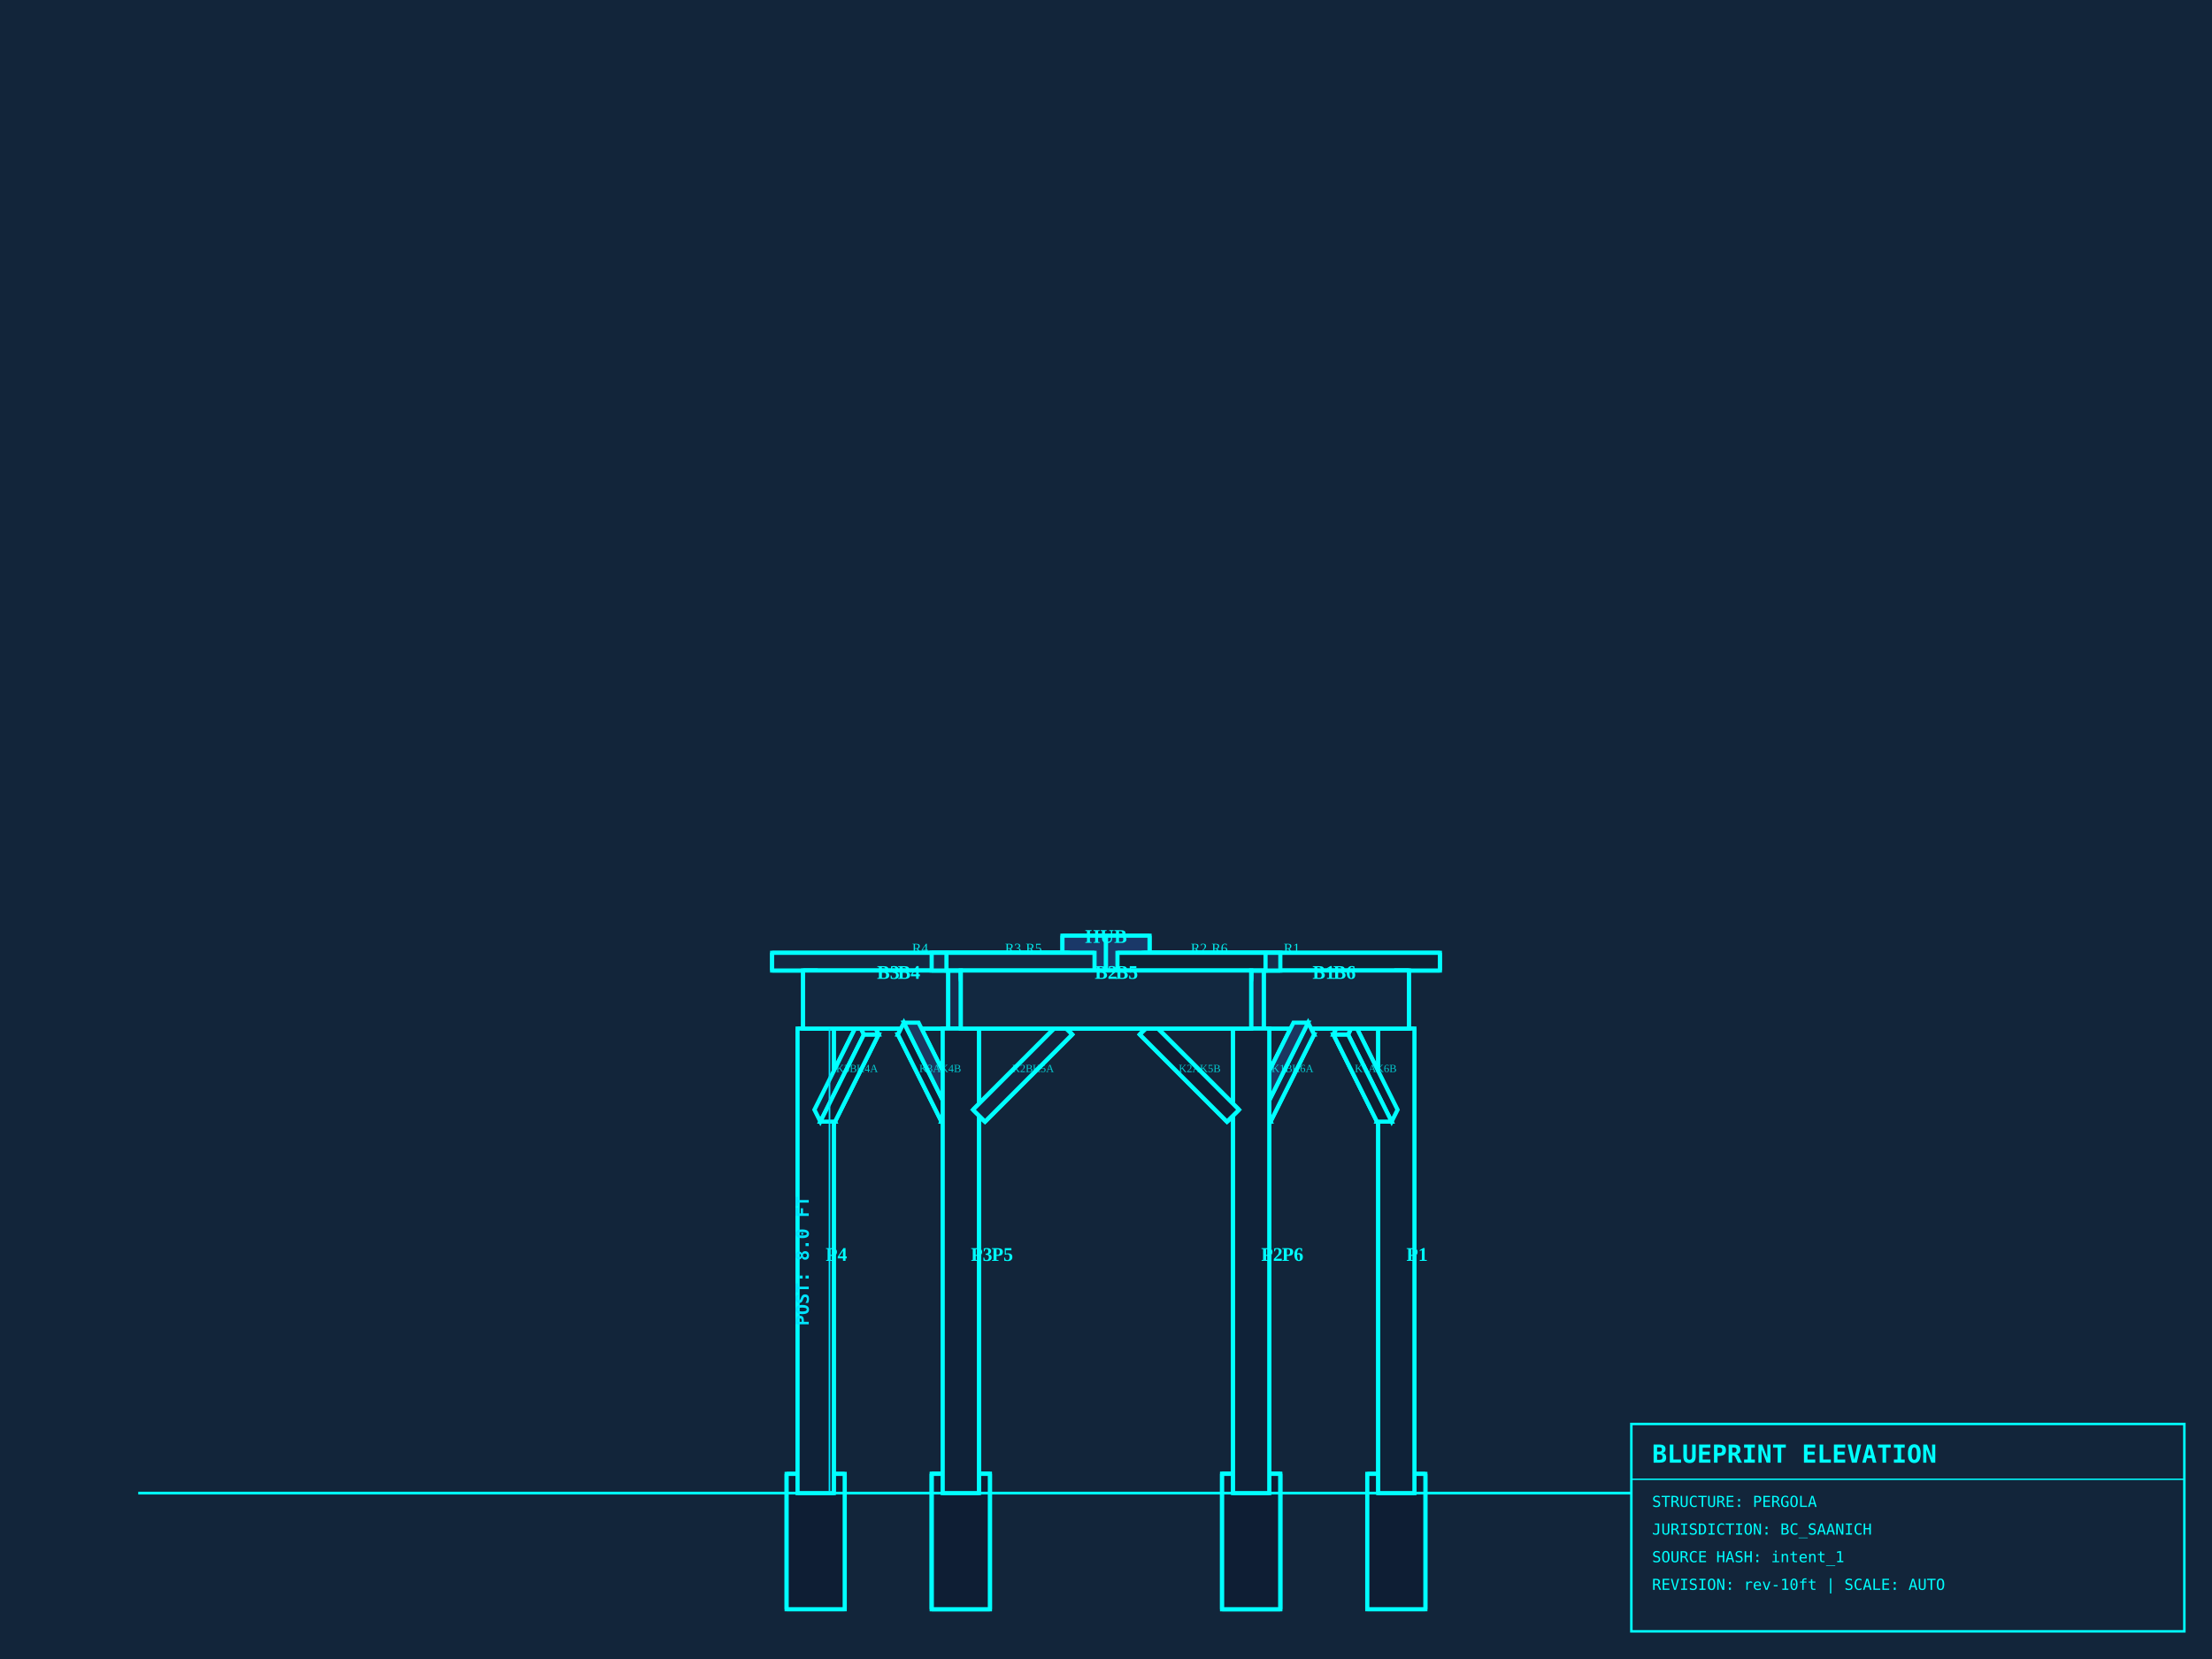
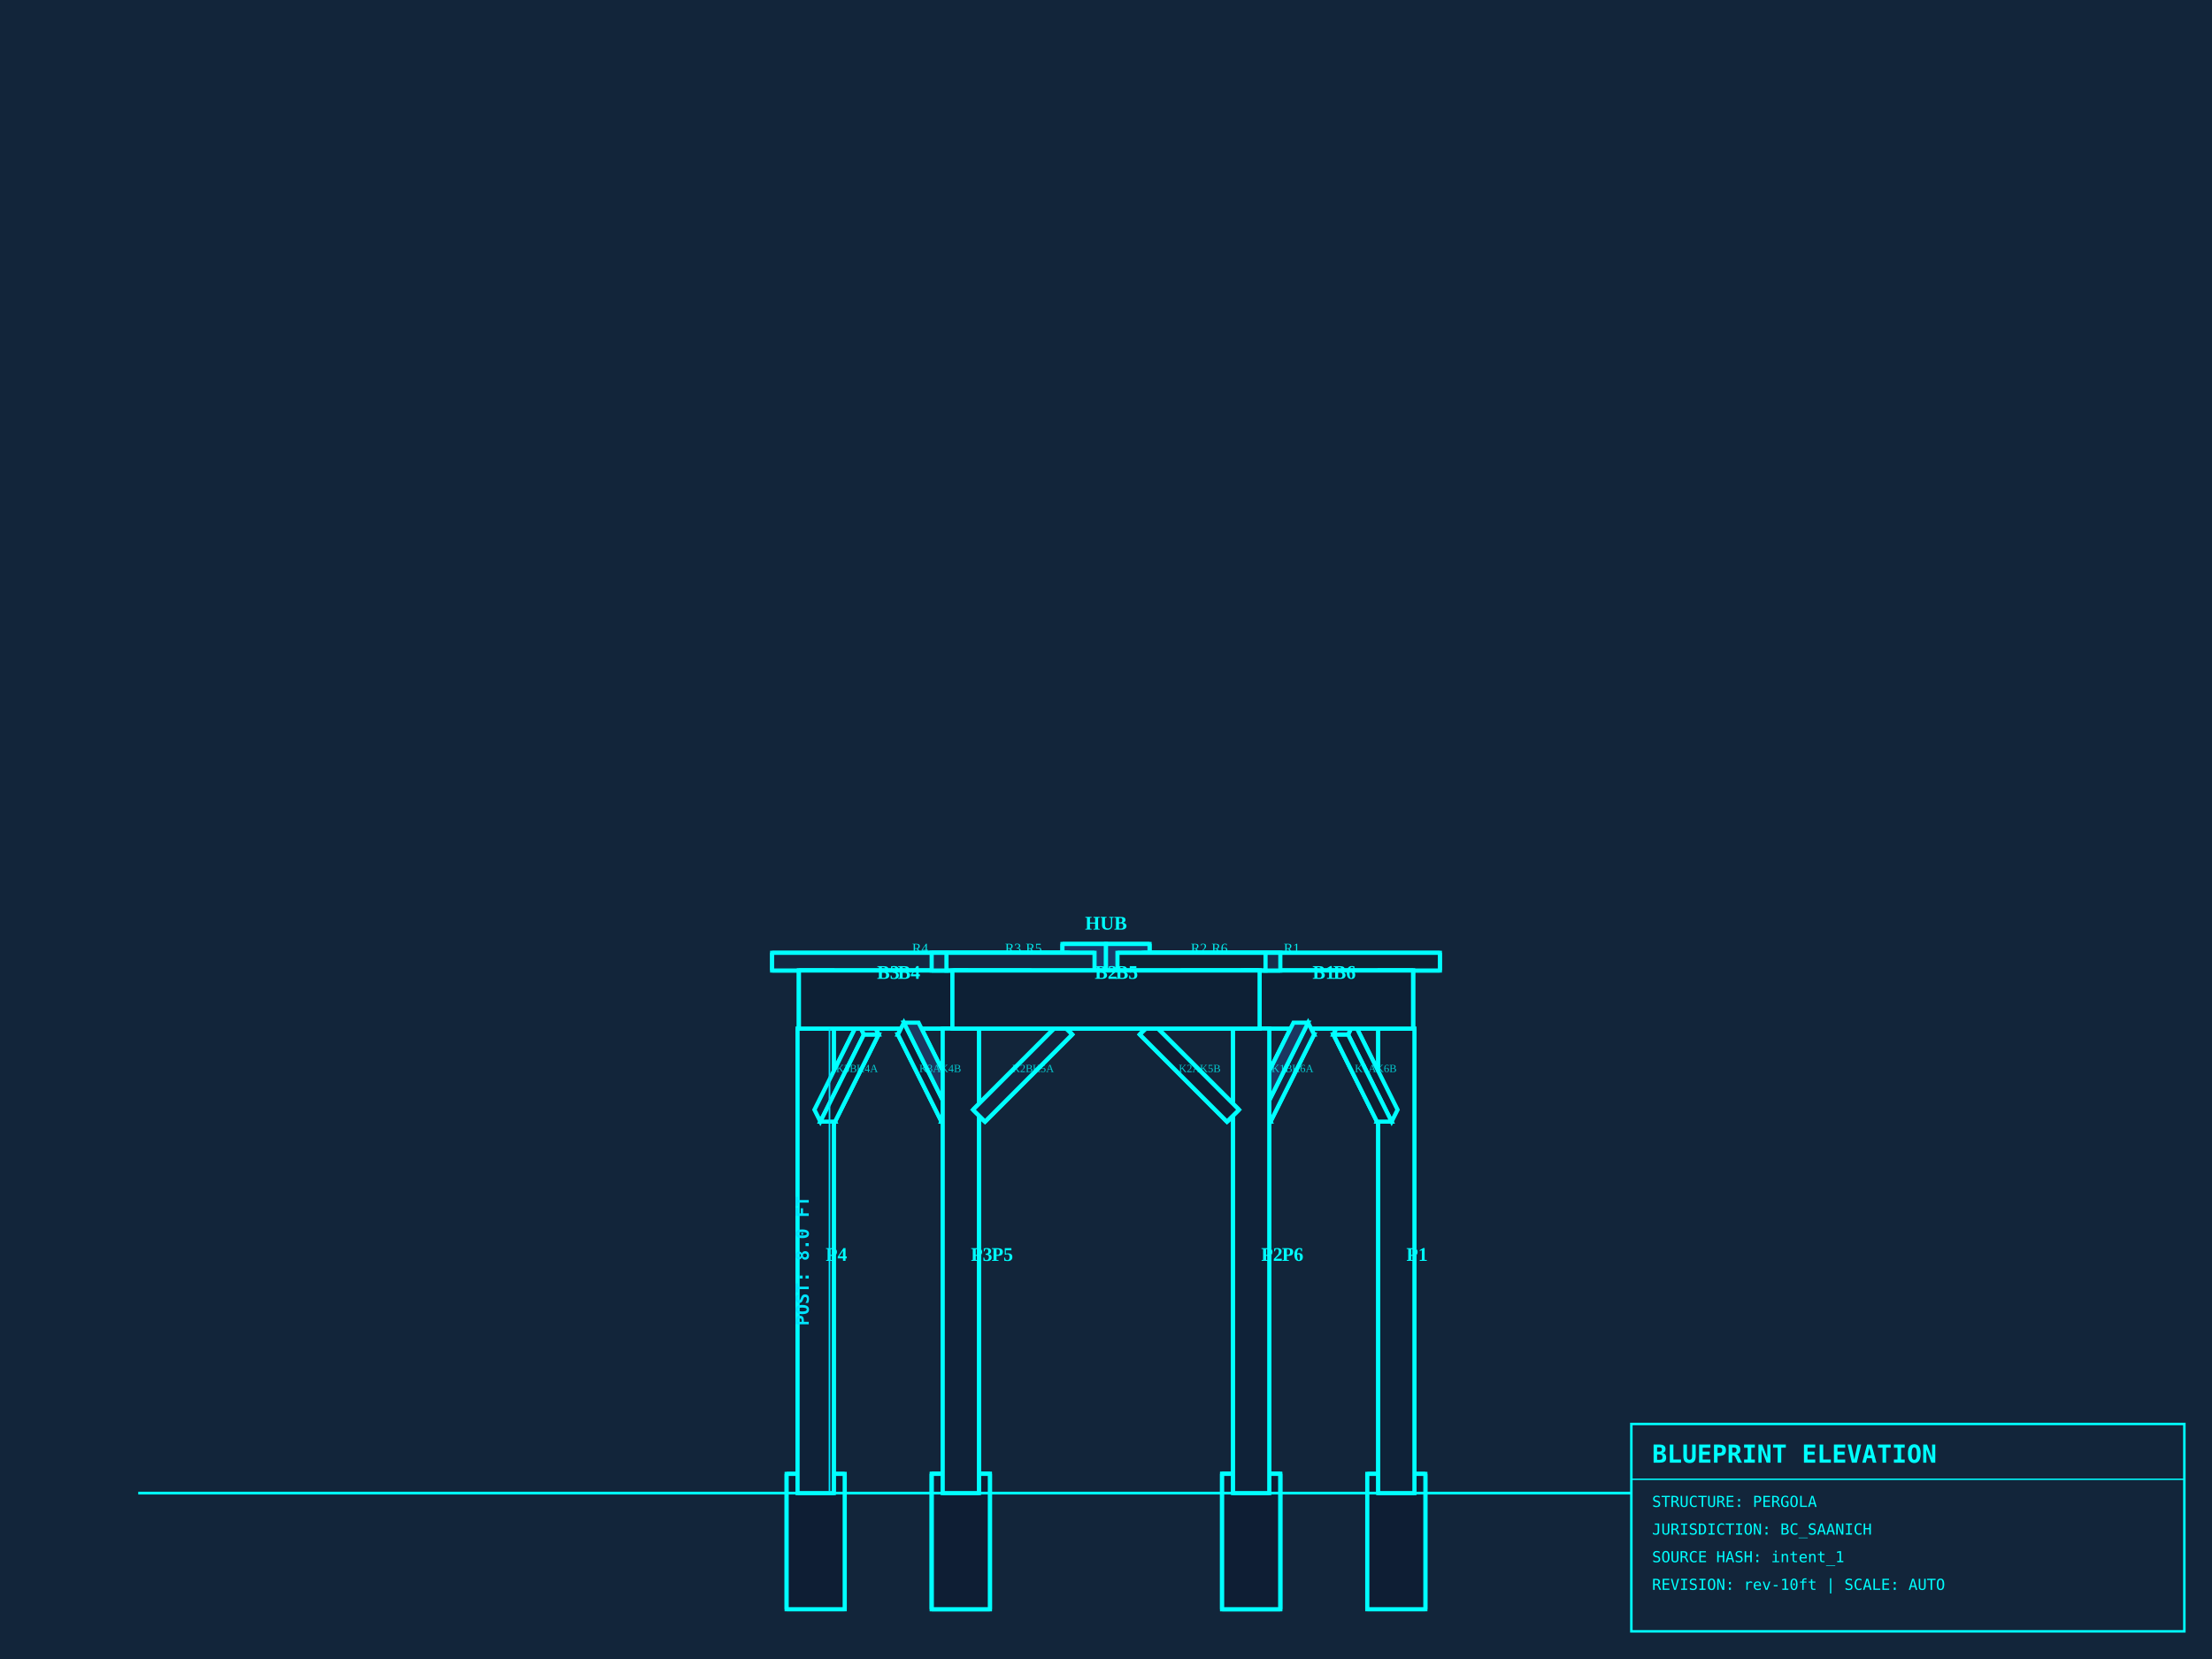
<svg xmlns="http://www.w3.org/2000/svg" viewBox="0 0 1600 1200" width="1600" height="1200">
  <rect width="100%" height="100%" fill="#12253a" />
  <polygon data-role="footing" data-id="FT2" data-tag="FT2" points="926.0,1164.0 884.0,1164.0 884.0,1164.0 926.0,1164.0" fill="#162c4e" stroke="#00ffff" stroke-width="3.0" />
  <polygon points="926.0,1066.1 926.0,1066.1 884.0,1066.1 884.0,1066.1" fill="#162c4e" stroke="#00ffff" stroke-width="3.0" />
  <polygon points="926.0,1164.0 926.0,1164.0 926.0,1066.1 926.0,1066.1" fill="#183050" stroke="#00ffff" stroke-width="3.0" />
  <polygon points="884.0,1164.0 884.0,1066.1 884.0,1066.1 884.0,1164.0" fill="#0d1e30" stroke="#00ffff" stroke-width="3.0" />
  <polygon points="926.0,1164.0 884.0,1164.0 884.0,1066.1 926.0,1066.1" fill="#0e1e34" stroke="#00ffff" stroke-width="3.0" />
  <polygon data-role="footing" data-id="FT3" data-tag="FT3" points="716.0,1164.0 674.0,1164.0 674.0,1164.0 716.0,1164.0" fill="#162c4e" stroke="#00ffff" stroke-width="3.0" />
  <polygon points="716.0,1066.1 716.0,1066.1 674.0,1066.1 674.0,1066.1" fill="#162c4e" stroke="#00ffff" stroke-width="3.0" />
  <polygon points="716.0,1164.0 716.0,1164.0 716.0,1066.1 716.0,1066.1" fill="#183050" stroke="#00ffff" stroke-width="3.0" />
  <polygon points="674.0,1164.0 674.0,1066.1 674.0,1066.1 674.0,1164.0" fill="#0d1e30" stroke="#00ffff" stroke-width="3.0" />
  <polygon points="716.0,1164.0 674.0,1164.0 674.0,1066.1 716.0,1066.1" fill="#0e1e34" stroke="#00ffff" stroke-width="3.0" />
  <polygon data-role="post" data-id="P2" data-tag="P2" points="918.1,1080.0 891.9,1080.0 891.9,1080.0 918.1,1080.0" fill="#1a3560" stroke="#00ffff" stroke-width="3.0" />
  <polygon points="918.1,744.0 918.1,744.0 891.9,744.0 891.9,744.0" fill="#1a3560" stroke="#00ffff" stroke-width="3.0" />
  <polygon points="918.1,1080.0 918.1,1080.0 918.1,744.0 918.1,744.0" fill="#1e4272" stroke="#00ffff" stroke-width="3.0" />
  <polygon points="891.9,1080.0 891.9,744.0 891.9,744.0 891.9,1080.0" fill="#0d1e30" stroke="#00ffff" stroke-width="3.0" />
  <polygon points="918.1,1080.0 891.9,1080.0 891.9,744.0 918.1,744.0" fill="#0f2238" stroke="#00ffff" stroke-width="3.0" />
  <polygon data-role="post" data-id="P3" data-tag="P3" points="708.1,1080.0 681.9,1080.0 681.9,1080.0 708.1,1080.0" fill="#1a3560" stroke="#00ffff" stroke-width="3.0" />
  <polygon points="708.1,744.0 708.1,744.0 681.9,744.0 681.9,744.0" fill="#1a3560" stroke="#00ffff" stroke-width="3.0" />
  <polygon points="708.1,1080.0 708.1,1080.0 708.1,744.0 708.1,744.0" fill="#1e4272" stroke="#00ffff" stroke-width="3.0" />
  <polygon points="681.9,1080.0 681.9,744.0 681.9,744.0 681.9,1080.0" fill="#0d1e30" stroke="#00ffff" stroke-width="3.0" />
  <polygon points="708.1,1080.0 681.9,1080.0 681.9,744.0 708.1,744.0" fill="#0f2238" stroke="#00ffff" stroke-width="3.0" />
  <polygon data-role="brace" data-id="K2A" data-tag="K2A" points="896.2,802.7 887.5,811.3 887.5,811.3 896.2,802.7" fill="#162c4e" stroke="#00ffff" stroke-width="3.0" />
  <polygon points="833.2,739.7 833.2,739.7 824.5,748.3 824.5,748.3" fill="#162c4e" stroke="#00ffff" stroke-width="3.0" />
  <polygon points="896.2,802.7 896.2,802.7 833.2,739.7 833.2,739.7" fill="#1b3760" stroke="#00ffff" stroke-width="3.0" />
  <polygon points="887.5,811.3 824.5,748.3 824.5,748.3 887.5,811.3" fill="#0d1f32" stroke="#00ffff" stroke-width="3.0" />
  <polygon points="896.2,802.7 887.5,811.3 824.5,748.3 833.2,739.7" fill="#0e1e34" stroke="#00ffff" stroke-width="3.0" />
  <polygon data-role="brace" data-id="K2B" data-tag="K2B" points="703.8,802.7 712.5,811.3 712.5,811.3 703.8,802.7" fill="#162c4e" stroke="#00ffff" stroke-width="3.0" />
  <polygon points="766.8,739.7 766.8,739.7 775.5,748.3 775.5,748.3" fill="#162c4e" stroke="#00ffff" stroke-width="3.0" />
  <polygon points="703.8,802.7 703.8,802.7 766.8,739.7 766.8,739.7" fill="#1b3760" stroke="#00ffff" stroke-width="3.0" />
  <polygon points="712.5,811.3 775.5,748.3 775.5,748.3 712.5,811.3" fill="#0d1f32" stroke="#00ffff" stroke-width="3.0" />
  <polygon points="703.8,802.7 766.8,739.7 775.5,748.3 712.5,811.3" fill="#132440" stroke="#00ffff" stroke-width="3.0" />
-   <polygon data-role="beam" data-id="B2" data-tag="B2" points="905.0,702.0 905.0,744.0 905.0,744.0 905.0,702.0" fill="#162e4e" stroke="#00ffff" stroke-width="3.0" />
-   <polygon points="695.0,702.0 695.0,702.0 695.0,744.0 695.0,744.0" fill="#162e4e" stroke="#00ffff" stroke-width="3.0" />
-   <polygon points="905.0,702.0 905.0,702.0 695.0,702.0 695.0,702.0" fill="#1d3e68" stroke="#00ffff" stroke-width="3.0" />
-   <polygon points="905.0,744.0 695.0,744.0 695.0,744.0 905.0,744.0" fill="#0c1d2e" stroke="#00ffff" stroke-width="3.0" />
-   <polygon points="905.0,702.0 905.0,744.0 695.0,744.0 695.0,702.0" fill="#0d2035" stroke="#00ffff" stroke-width="3.0" />
+   <polygon data-role="beam" data-id="B2" data-tag="B2" points="898.9,744.0 898.9,702.0 911.1,702.0 911.1,744.0" fill="#162e4e" stroke="#00ffff" stroke-width="3.0" />
+   <polygon points="898.9,702.0 701.1,702.0 688.9,702.0 911.1,702.0" fill="#1d3e68" stroke="#00ffff" stroke-width="3.0" />
+   <polygon points="898.9,744.0 911.1,744.0 688.9,744.0 701.1,744.0" fill="#0c1d2e" stroke="#00ffff" stroke-width="3.0" />
+   <polygon points="898.9,744.0 701.1,744.0 701.1,702.0 898.9,702.0" fill="#122840" stroke="#00ffff" stroke-width="3.0" />
  <polygon data-role="brace" data-id="K1B" data-tag="K1B" points="904.1,802.7 935.6,739.7 939.9,748.3 908.4,811.3" fill="#132440" stroke="#00ffff" stroke-width="3.0" />
  <polygon points="908.4,811.3 939.9,748.3 950.5,748.3 919.0,811.3" fill="#0d1f32" stroke="#00ffff" stroke-width="3.0" />
  <polygon points="935.6,739.7 946.2,739.7 950.5,748.3 939.9,748.3" fill="#162c4e" stroke="#00ffff" stroke-width="3.0" />
  <polygon data-role="brace" data-id="K3A" data-tag="K3A" points="695.9,802.7 691.6,811.3 660.1,748.3 664.4,739.7" fill="#0e1e34" stroke="#00ffff" stroke-width="3.0" />
  <polygon points="681.0,811.3 649.5,748.3 660.1,748.3 691.6,811.3" fill="#0d1f32" stroke="#00ffff" stroke-width="3.0" />
  <polygon points="653.8,739.7 664.4,739.7 660.1,748.3 649.5,748.3" fill="#162c4e" stroke="#00ffff" stroke-width="3.0" />
-   <polygon data-role="rafter" data-id="R2" data-tag="R2" points="905.0,702.0 905.0,702.0 926.1,702.0 915.4,702.0" fill="#0e2032" stroke="#00ffff" stroke-width="3.0" />
-   <polygon points="926.1,702.0 905.0,702.0 905.0,708.4 818.9,708.4 818.9,689.2 926.1,689.2" fill="#0e2234" stroke="#00ffff" stroke-width="3.0" />
+   <polygon data-role="rafter" data-id="R2" data-tag="R2" points="899.7,702.0 910.3,702.0 926.1,702.0 915.4,702.0" fill="#0e2032" stroke="#00ffff" stroke-width="3.0" />
+   <polygon points="926.1,702.0 910.3,702.0 864.6,702.0 818.9,702.0 818.9,689.2 926.1,689.2" fill="#0e2234" stroke="#00ffff" stroke-width="3.0" />
  <polygon points="915.4,689.2 926.1,689.2 818.9,689.2 808.3,689.2" fill="#1f4070" stroke="#00ffff" stroke-width="3.0" />
-   <polygon points="808.3,708.4 818.9,708.4 905.0,708.4 905.0,708.4" fill="#0e2032" stroke="#00ffff" stroke-width="3.0" />
-   <polygon points="808.3,689.2 818.9,689.2 818.9,708.4 808.3,708.4" fill="#172d4c" stroke="#00ffff" stroke-width="3.0" />
-   <polygon data-role="rafter" data-id="R3" data-tag="R3" points="695.0,702.0 695.0,702.0 684.6,702.0 673.9,702.0" fill="#0e2032" stroke="#00ffff" stroke-width="3.0" />
-   <polygon points="673.9,689.2 781.1,689.2 781.1,708.4 695.0,708.4 695.0,702.0 673.9,702.0" fill="#132842" stroke="#00ffff" stroke-width="3.0" />
+   <polygon points="808.3,702.0 818.9,702.0 864.6,702.0 854.0,702.0" fill="#0e2032" stroke="#00ffff" stroke-width="3.0" />
+   <polygon points="808.3,689.2 818.9,689.2 818.9,702.0 808.3,702.0" fill="#172d4c" stroke="#00ffff" stroke-width="3.0" />
+   <polygon data-role="rafter" data-id="R3" data-tag="R3" points="689.7,702.0 700.3,702.0 684.6,702.0 673.9,702.0" fill="#0e2032" stroke="#00ffff" stroke-width="3.0" />
+   <polygon points="673.9,689.2 781.1,689.2 781.1,702.0 735.4,702.0 689.7,702.0 673.9,702.0" fill="#132842" stroke="#00ffff" stroke-width="3.0" />
  <polygon points="673.9,689.2 684.6,689.2 791.7,689.2 781.1,689.2" fill="#1f4070" stroke="#00ffff" stroke-width="3.0" />
-   <polygon points="781.1,708.4 791.7,708.4 695.0,708.4 695.0,708.4" fill="#0e2032" stroke="#00ffff" stroke-width="3.0" />
-   <polygon points="781.1,689.2 791.7,689.2 791.7,708.4 781.1,708.4" fill="#172d4c" stroke="#00ffff" stroke-width="3.0" />
-   <polygon data-role="beam" data-id="B1" data-tag="B1" points="1019.1,702.0 1000.9,702.0 895.9,702.0 914.1,702.0" fill="#1d3e68" stroke="#00ffff" stroke-width="3.0" />
-   <polygon points="1019.1,744.0 914.1,744.0 895.9,744.0 1000.9,744.0" fill="#0c1d2e" stroke="#00ffff" stroke-width="3.0" />
-   <polygon points="1000.9,702.0 1000.9,744.0 895.9,744.0 895.9,702.0" fill="#0d2035" stroke="#00ffff" stroke-width="3.0" />
-   <polygon points="1019.1,702.0 1019.1,744.0 1000.9,744.0 1000.9,702.0" fill="#162e4e" stroke="#00ffff" stroke-width="3.0" />
-   <polygon data-role="beam" data-id="B3" data-tag="B3" points="685.9,702.0 704.1,702.0 599.1,702.0 580.9,702.0" fill="#1d3e68" stroke="#00ffff" stroke-width="3.0" />
-   <polygon points="685.9,744.0 580.9,744.0 599.1,744.0 704.1,744.0" fill="#0c1d2e" stroke="#00ffff" stroke-width="3.0" />
-   <polygon points="704.1,702.0 704.1,744.0 599.1,744.0 599.1,702.0" fill="#0d2035" stroke="#00ffff" stroke-width="3.0" />
-   <polygon points="580.9,702.0 599.1,702.0 599.1,744.0 580.9,744.0" fill="#162e4e" stroke="#00ffff" stroke-width="3.0" />
+   <polygon points="781.1,702.0 791.7,702.0 746.0,702.0 735.4,702.0" fill="#0e2032" stroke="#00ffff" stroke-width="3.0" />
+   <polygon points="781.1,689.2 791.7,689.2 791.7,702.0 781.1,702.0" fill="#172d4c" stroke="#00ffff" stroke-width="3.0" />
+   <polygon data-role="beam" data-id="B1" data-tag="B1" points="997.9,702.0 898.9,702.0 911.1,702.0 1022.1,702.0" fill="#1d3e68" stroke="#00ffff" stroke-width="3.0" />
+   <polygon points="997.9,744.0 1022.1,744.0 911.1,744.0 898.9,744.0" fill="#0c1d2e" stroke="#00ffff" stroke-width="3.0" />
+   <polygon points="997.9,744.0 898.9,744.0 898.9,702.0 997.9,702.0" fill="#122840" stroke="#00ffff" stroke-width="3.0" />
+   <polygon points="997.9,744.0 997.9,702.0 1022.1,702.0 1022.1,744.0" fill="#162e4e" stroke="#00ffff" stroke-width="3.0" />
+   <polygon data-role="beam" data-id="B3" data-tag="B3" points="701.1,744.0 701.1,702.0 688.9,702.0 688.9,744.0" fill="#162e4e" stroke="#00ffff" stroke-width="3.0" />
+   <polygon points="701.1,702.0 602.1,702.0 577.9,702.0 688.9,702.0" fill="#1d3e68" stroke="#00ffff" stroke-width="3.0" />
+   <polygon points="701.1,744.0 688.9,744.0 577.9,744.0 602.1,744.0" fill="#0c1d2e" stroke="#00ffff" stroke-width="3.0" />
+   <polygon points="701.1,744.0 602.1,744.0 602.1,702.0 701.1,702.0" fill="#122840" stroke="#00ffff" stroke-width="3.0" />
+   <polygon points="602.1,744.0 577.9,744.0 577.9,702.0 602.1,702.0" fill="#162e4e" stroke="#00ffff" stroke-width="3.0" />
  <polygon data-role="brace" data-id="K1A" data-tag="K1A" points="1000.3,802.7 996.0,811.3 964.5,748.3 968.8,739.7" fill="#0e1e34" stroke="#00ffff" stroke-width="3.0" />
  <polygon points="1010.9,802.7 1000.3,802.7 968.8,739.7 979.4,739.7" fill="#1b3760" stroke="#00ffff" stroke-width="3.0" />
  <polygon points="1010.9,802.7 1006.6,811.3 996.0,811.3 1000.3,802.7" fill="#162c4e" stroke="#00ffff" stroke-width="3.0" />
  <polygon data-role="brace" data-id="K3B" data-tag="K3B" points="599.7,802.7 631.2,739.7 635.5,748.3 604.0,811.3" fill="#132440" stroke="#00ffff" stroke-width="3.0" />
  <polygon points="599.7,802.7 589.1,802.7 620.6,739.7 631.2,739.7" fill="#1b3760" stroke="#00ffff" stroke-width="3.0" />
  <polygon points="599.7,802.7 604.0,811.3 593.4,811.3 589.1,802.7" fill="#162c4e" stroke="#00ffff" stroke-width="3.0" />
  <polygon data-role="footing" data-id="FT1" data-tag="FT1" points="1031.0,1164.0 989.0,1164.0 989.0,1164.0 1031.0,1164.0" fill="#162c4e" stroke="#00ffff" stroke-width="3.0" />
  <polygon points="1031.0,1066.1 1031.0,1066.1 989.0,1066.1 989.0,1066.1" fill="#162c4e" stroke="#00ffff" stroke-width="3.0" />
  <polygon points="1031.0,1164.0 1031.0,1164.0 1031.0,1066.1 1031.0,1066.1" fill="#183050" stroke="#00ffff" stroke-width="3.0" />
  <polygon points="989.0,1164.0 989.0,1066.1 989.0,1066.1 989.0,1164.0" fill="#0d1e30" stroke="#00ffff" stroke-width="3.0" />
  <polygon points="1031.0,1164.0 989.0,1164.0 989.0,1066.1 1031.0,1066.1" fill="#0e1e34" stroke="#00ffff" stroke-width="3.0" />
  <polygon data-role="footing" data-id="FT4" data-tag="FT4" points="611.0,1164.0 569.0,1164.0 569.0,1164.0 611.0,1164.0" fill="#162c4e" stroke="#00ffff" stroke-width="3.0" />
  <polygon points="611.0,1066.1 611.0,1066.1 569.0,1066.1 569.0,1066.1" fill="#162c4e" stroke="#00ffff" stroke-width="3.0" />
  <polygon points="611.0,1164.0 611.0,1164.0 611.0,1066.1 611.0,1066.1" fill="#183050" stroke="#00ffff" stroke-width="3.0" />
  <polygon points="569.0,1164.0 569.0,1066.1 569.0,1066.1 569.0,1164.0" fill="#0d1e30" stroke="#00ffff" stroke-width="3.0" />
  <polygon points="611.0,1164.0 569.0,1164.0 569.0,1066.1 611.0,1066.1" fill="#0e1e34" stroke="#00ffff" stroke-width="3.0" />
  <polygon data-role="post" data-id="P1" data-tag="P1" points="1023.1,1080.0 996.9,1080.0 996.9,1080.0 1023.1,1080.0" fill="#1a3560" stroke="#00ffff" stroke-width="3.0" />
  <polygon points="1023.1,744.0 1023.1,744.0 996.9,744.0 996.9,744.0" fill="#1a3560" stroke="#00ffff" stroke-width="3.0" />
  <polygon points="1023.1,1080.0 1023.1,1080.0 1023.1,744.0 1023.1,744.0" fill="#1e4272" stroke="#00ffff" stroke-width="3.0" />
  <polygon points="996.9,1080.0 996.9,744.0 996.9,744.0 996.9,1080.0" fill="#0d1e30" stroke="#00ffff" stroke-width="3.0" />
  <polygon points="1023.1,1080.0 996.9,1080.0 996.9,744.0 1023.1,744.0" fill="#0f2238" stroke="#00ffff" stroke-width="3.0" />
  <polygon data-role="post" data-id="P4" data-tag="P4" points="603.1,1080.0 576.9,1080.0 576.9,1080.0 603.1,1080.0" fill="#1a3560" stroke="#00ffff" stroke-width="3.0" />
  <polygon points="603.1,744.0 603.1,744.0 576.9,744.0 576.9,744.0" fill="#1a3560" stroke="#00ffff" stroke-width="3.0" />
  <polygon points="603.1,1080.0 603.1,1080.0 603.1,744.0 603.1,744.0" fill="#1e4272" stroke="#00ffff" stroke-width="3.0" />
  <polygon points="576.9,1080.0 576.9,744.0 576.9,744.0 576.9,1080.0" fill="#0d1e30" stroke="#00ffff" stroke-width="3.0" />
  <polygon points="603.1,1080.0 576.9,1080.0 576.9,744.0 603.1,744.0" fill="#0f2238" stroke="#00ffff" stroke-width="3.0" />
-   <polygon data-role="hub" data-id="HUB" data-tag="HUB" points="768.5,727.2 768.5,727.2 768.5,676.8 768.5,676.8" fill="#1a3868" stroke="#00ffff" stroke-width="3.0" />
-   <polygon points="831.5,676.8 831.5,676.8 800.0,676.8 768.5,676.8 768.5,676.8 800.0,676.8" fill="#204878" stroke="#00ffff" stroke-width="3.0" />
-   <polygon points="800.0,727.2 768.5,727.2 768.5,727.2 800.0,727.2 831.5,727.2 831.5,727.2" fill="#0e2035" stroke="#00ffff" stroke-width="3.0" />
-   <polygon points="831.5,727.2 831.5,727.2 831.5,676.8 831.5,676.8" fill="#1a3868" stroke="#00ffff" stroke-width="3.0" />
-   <polygon points="768.5,727.2 800.0,727.2 800.0,676.8 768.5,676.8" fill="#1a3868" stroke="#00ffff" stroke-width="3.0" />
-   <polygon points="800.0,727.2 831.5,727.2 831.5,676.8 800.0,676.8" fill="#1a3868" stroke="#00ffff" stroke-width="3.0" />
+   <polygon data-role="hub" data-id="HUB" data-tag="HUB" points="768.5,702.0 768.5,702.0 768.5,682.8 768.5,682.8" fill="#1a3868" stroke="#00ffff" stroke-width="3.0" />
+   <polygon points="831.5,682.8 831.5,682.8 800.0,682.8 768.5,682.8 768.5,682.8 800.0,682.8" fill="#204878" stroke="#00ffff" stroke-width="3.0" />
+   <polygon points="800.0,702.0 768.5,702.0 768.5,702.0 800.0,702.0 831.5,702.0 831.5,702.0" fill="#0e2035" stroke="#00ffff" stroke-width="3.0" />
+   <polygon points="831.5,702.0 831.5,702.0 831.5,682.8 831.5,682.8" fill="#1a3868" stroke="#00ffff" stroke-width="3.0" />
+   <polygon points="768.5,702.0 800.0,702.0 800.0,682.8 768.5,682.8" fill="#1a3868" stroke="#00ffff" stroke-width="3.0" />
+   <polygon points="800.0,702.0 831.5,702.0 831.5,682.8 800.0,682.8" fill="#1a3868" stroke="#00ffff" stroke-width="3.0" />
  <polygon data-role="rafter" data-id="R1" data-tag="R1" points="1041.5,689.2 1041.5,689.2 827.3,689.2 827.3,689.2" fill="#1f4070" stroke="#00ffff" stroke-width="3.0" />
-   <polygon points="827.3,689.2 827.3,689.2 827.3,708.4 827.3,708.4" fill="#172d4c" stroke="#00ffff" stroke-width="3.0" />
-   <polygon points="827.3,708.4 827.3,708.4 1010.0,708.4 1010.0,708.4" fill="#0e2032" stroke="#00ffff" stroke-width="3.0" />
-   <polygon points="1010.0,708.4 1010.0,708.4 1010.0,702.0 1010.0,702.0" fill="#132842" stroke="#00ffff" stroke-width="3.0" />
+   <polygon points="827.3,689.2 827.3,689.2 827.3,702.0 827.3,702.0" fill="#172d4c" stroke="#00ffff" stroke-width="3.0" />
+   <polygon points="827.3,702.0 827.3,702.0 918.6,702.0 918.6,702.0" fill="#0e2032" stroke="#00ffff" stroke-width="3.0" />
+   <polygon points="918.6,702.0 918.6,702.0 1010.0,702.0 1010.0,702.0" fill="#132842" stroke="#00ffff" stroke-width="3.0" />
  <polygon points="1010.0,702.0 1010.0,702.0 1041.5,702.0 1041.5,702.0" fill="#0e2032" stroke="#00ffff" stroke-width="3.0" />
  <polygon points="1041.5,702.0 1041.5,702.0 1041.5,689.2 1041.5,689.2" fill="#172d4c" stroke="#00ffff" stroke-width="3.0" />
-   <polygon points="1041.5,702.0 1010.0,702.0 1010.0,708.4 827.3,708.4 827.3,689.2 1041.5,689.2" fill="#0e2234" stroke="#00ffff" stroke-width="3.0" />
+   <polygon points="1041.5,702.0 1010.0,702.0 918.6,702.0 827.3,702.0 827.3,689.2 1041.5,689.2" fill="#0e2234" stroke="#00ffff" stroke-width="3.0" />
  <polygon data-role="rafter" data-id="R4" data-tag="R4" points="558.5,689.2 558.5,689.2 772.7,689.2 772.7,689.2" fill="#1f4070" stroke="#00ffff" stroke-width="3.0" />
-   <polygon points="772.7,689.2 772.7,689.2 772.7,708.4 772.7,708.4" fill="#172d4c" stroke="#00ffff" stroke-width="3.0" />
-   <polygon points="772.7,708.4 772.7,708.4 590.0,708.4 590.0,708.4" fill="#0e2032" stroke="#00ffff" stroke-width="3.0" />
-   <polygon points="590.0,708.4 590.0,708.4 590.0,702.0 590.0,702.0" fill="#132842" stroke="#00ffff" stroke-width="3.0" />
+   <polygon points="772.7,689.2 772.7,689.2 772.7,702.0 772.7,702.0" fill="#172d4c" stroke="#00ffff" stroke-width="3.0" />
+   <polygon points="772.7,702.0 772.7,702.0 681.4,702.0 681.4,702.0" fill="#0e2032" stroke="#00ffff" stroke-width="3.0" />
+   <polygon points="681.4,702.0 681.4,702.0 590.0,702.0 590.0,702.0" fill="#132842" stroke="#00ffff" stroke-width="3.0" />
  <polygon points="590.0,702.0 590.0,702.0 558.5,702.0 558.5,702.0" fill="#0e2032" stroke="#00ffff" stroke-width="3.0" />
  <polygon points="558.5,702.0 558.5,702.0 558.5,689.2 558.5,689.2" fill="#172d4c" stroke="#00ffff" stroke-width="3.0" />
-   <polygon points="558.5,689.2 772.7,689.2 772.7,708.4 590.0,708.4 590.0,702.0 558.5,702.0" fill="#132842" stroke="#00ffff" stroke-width="3.0" />
+   <polygon points="558.5,689.2 772.7,689.2 772.7,702.0 681.4,702.0 590.0,702.0 558.5,702.0" fill="#132842" stroke="#00ffff" stroke-width="3.0" />
  <polygon data-role="brace" data-id="K4A" data-tag="K4A" points="589.1,802.7 620.6,739.7 624.9,748.3 593.4,811.3" fill="#132440" stroke="#00ffff" stroke-width="3.0" />
  <polygon points="593.4,811.3 624.9,748.3 635.5,748.3 604.0,811.3" fill="#0d1f32" stroke="#00ffff" stroke-width="3.0" />
  <polygon points="620.6,739.7 631.2,739.7 635.5,748.3 624.9,748.3" fill="#162c4e" stroke="#00ffff" stroke-width="3.0" />
  <polygon data-role="brace" data-id="K6B" data-tag="K6B" points="1010.9,802.7 1006.6,811.3 975.1,748.3 979.4,739.7" fill="#0e1e34" stroke="#00ffff" stroke-width="3.0" />
  <polygon points="996.0,811.3 964.5,748.3 975.1,748.3 1006.6,811.3" fill="#0d1f32" stroke="#00ffff" stroke-width="3.0" />
  <polygon points="968.8,739.7 979.4,739.7 975.1,748.3 964.5,748.3" fill="#162c4e" stroke="#00ffff" stroke-width="3.0" />
-   <polygon data-role="beam" data-id="B4" data-tag="B4" points="580.9,702.0 599.1,702.0 704.1,702.0 685.9,702.0" fill="#1d3e68" stroke="#00ffff" stroke-width="3.0" />
-   <polygon points="580.9,744.0 685.9,744.0 704.1,744.0 599.1,744.0" fill="#0c1d2e" stroke="#00ffff" stroke-width="3.0" />
-   <polygon points="580.9,702.0 685.9,702.0 685.9,744.0 580.9,744.0" fill="#122840" stroke="#00ffff" stroke-width="3.0" />
-   <polygon points="685.9,702.0 704.1,702.0 704.1,744.0 685.9,744.0" fill="#162e4e" stroke="#00ffff" stroke-width="3.0" />
-   <polygon data-role="beam" data-id="B6" data-tag="B6" points="914.1,702.0 895.9,702.0 1000.9,702.0 1019.1,702.0" fill="#1d3e68" stroke="#00ffff" stroke-width="3.0" />
-   <polygon points="914.1,744.0 1019.1,744.0 1000.9,744.0 895.9,744.0" fill="#0c1d2e" stroke="#00ffff" stroke-width="3.0" />
-   <polygon points="914.1,702.0 1019.1,702.0 1019.1,744.0 914.1,744.0" fill="#122840" stroke="#00ffff" stroke-width="3.0" />
-   <polygon points="914.1,702.0 914.1,744.0 895.9,744.0 895.9,702.0" fill="#162e4e" stroke="#00ffff" stroke-width="3.0" />
-   <polygon data-role="rafter" data-id="R5" data-tag="R5" points="791.7,708.4 781.1,708.4 695.0,708.4 695.0,708.4" fill="#0e2032" stroke="#00ffff" stroke-width="3.0" />
+   <polygon data-role="beam" data-id="B4" data-tag="B4" points="602.1,744.0 602.1,702.0 577.9,702.0 577.9,744.0" fill="#162e4e" stroke="#00ffff" stroke-width="3.0" />
+   <polygon points="602.1,702.0 701.1,702.0 688.9,702.0 577.9,702.0" fill="#1d3e68" stroke="#00ffff" stroke-width="3.0" />
+   <polygon points="602.1,744.0 577.9,744.0 688.9,744.0 701.1,744.0" fill="#0c1d2e" stroke="#00ffff" stroke-width="3.0" />
+   <polygon points="577.9,744.0 577.9,702.0 688.9,702.0 688.9,744.0" fill="#0d2035" stroke="#00ffff" stroke-width="3.0" />
+   <polygon points="701.1,744.0 688.9,744.0 688.9,702.0 701.1,702.0" fill="#162e4e" stroke="#00ffff" stroke-width="3.0" />
+   <polygon data-role="beam" data-id="B6" data-tag="B6" points="997.9,744.0 1022.1,744.0 1022.1,702.0 997.9,702.0" fill="#162e4e" stroke="#00ffff" stroke-width="3.0" />
+   <polygon points="898.9,702.0 997.9,702.0 1022.1,702.0 911.1,702.0" fill="#1d3e68" stroke="#00ffff" stroke-width="3.0" />
+   <polygon points="898.9,744.0 911.1,744.0 1022.1,744.0 997.9,744.0" fill="#0c1d2e" stroke="#00ffff" stroke-width="3.0" />
+   <polygon points="911.1,744.0 911.1,702.0 1022.1,702.0 1022.1,744.0" fill="#0d2035" stroke="#00ffff" stroke-width="3.0" />
+   <polygon data-role="rafter" data-id="R5" data-tag="R5" points="791.7,702.0 781.1,702.0 735.4,702.0 746.0,702.0" fill="#0e2032" stroke="#00ffff" stroke-width="3.0" />
  <polygon points="684.6,689.2 673.9,689.2 781.1,689.2 791.7,689.2" fill="#1f4070" stroke="#00ffff" stroke-width="3.0" />
-   <polygon points="684.6,689.2 791.7,689.2 791.7,708.4 695.0,708.4 695.0,702.0 684.6,702.0" fill="#132842" stroke="#00ffff" stroke-width="3.0" />
-   <polygon points="695.0,708.4 695.0,708.4 695.0,702.0 695.0,702.0" fill="#132842" stroke="#00ffff" stroke-width="3.0" />
-   <polygon points="695.0,702.0 695.0,702.0 673.9,702.0 684.6,702.0" fill="#0e2032" stroke="#00ffff" stroke-width="3.0" />
+   <polygon points="684.6,689.2 791.7,689.2 791.7,702.0 746.0,702.0 700.3,702.0 684.6,702.0" fill="#132842" stroke="#00ffff" stroke-width="3.0" />
+   <polygon points="746.0,702.0 735.4,702.0 689.7,702.0 700.3,702.0" fill="#132842" stroke="#00ffff" stroke-width="3.0" />
+   <polygon points="700.3,702.0 689.7,702.0 673.9,702.0 684.6,702.0" fill="#0e2032" stroke="#00ffff" stroke-width="3.0" />
  <polygon points="684.6,702.0 673.9,702.0 673.9,689.2 684.6,689.2" fill="#172d4c" stroke="#00ffff" stroke-width="3.0" />
-   <polygon data-role="rafter" data-id="R6" data-tag="R6" points="818.9,708.4 808.3,708.4 905.0,708.4 905.0,708.4" fill="#0e2032" stroke="#00ffff" stroke-width="3.0" />
+   <polygon data-role="rafter" data-id="R6" data-tag="R6" points="818.9,702.0 808.3,702.0 854.0,702.0 864.6,702.0" fill="#0e2032" stroke="#00ffff" stroke-width="3.0" />
  <polygon points="926.1,689.2 915.4,689.2 808.3,689.2 818.9,689.2" fill="#1f4070" stroke="#00ffff" stroke-width="3.0" />
-   <polygon points="915.4,702.0 905.0,702.0 905.0,708.4 808.3,708.4 808.3,689.2 915.4,689.2" fill="#0e2234" stroke="#00ffff" stroke-width="3.0" />
-   <polygon points="905.0,708.4 905.0,708.4 905.0,702.0 905.0,702.0" fill="#132842" stroke="#00ffff" stroke-width="3.0" />
-   <polygon points="905.0,702.0 905.0,702.0 915.4,702.0 926.1,702.0" fill="#0e2032" stroke="#00ffff" stroke-width="3.0" />
+   <polygon points="915.4,702.0 899.7,702.0 854.0,702.0 808.3,702.0 808.3,689.2 915.4,689.2" fill="#0e2234" stroke="#00ffff" stroke-width="3.0" />
+   <polygon points="864.6,702.0 854.0,702.0 899.7,702.0 910.3,702.0" fill="#132842" stroke="#00ffff" stroke-width="3.0" />
+   <polygon points="910.3,702.0 899.7,702.0 915.4,702.0 926.1,702.0" fill="#0e2032" stroke="#00ffff" stroke-width="3.0" />
  <polygon points="926.1,702.0 915.4,702.0 915.4,689.2 926.1,689.2" fill="#172d4c" stroke="#00ffff" stroke-width="3.0" />
  <polygon data-role="brace" data-id="K4B" data-tag="K4B" points="685.3,802.7 681.0,811.3 649.5,748.3 653.8,739.7" fill="#0e1e34" stroke="#00ffff" stroke-width="3.0" />
  <polygon points="695.9,802.7 685.3,802.7 653.8,739.7 664.4,739.7" fill="#1b3760" stroke="#00ffff" stroke-width="3.0" />
  <polygon points="695.9,802.7 691.6,811.3 681.0,811.3 685.3,802.7" fill="#162c4e" stroke="#00ffff" stroke-width="3.0" />
  <polygon data-role="brace" data-id="K6A" data-tag="K6A" points="914.7,802.7 946.2,739.7 950.5,748.3 919.0,811.3" fill="#132440" stroke="#00ffff" stroke-width="3.0" />
  <polygon points="914.7,802.7 904.1,802.7 935.6,739.7 946.2,739.7" fill="#1b3760" stroke="#00ffff" stroke-width="3.0" />
  <polygon points="914.7,802.7 919.0,811.3 908.4,811.3 904.1,802.7" fill="#162c4e" stroke="#00ffff" stroke-width="3.0" />
  <polygon data-role="footing" data-id="FT5" data-tag="FT5" points="716.0,1164.0 674.0,1164.0 674.0,1164.0 716.0,1164.0" fill="#162c4e" stroke="#00ffff" stroke-width="3.0" />
  <polygon points="716.0,1066.1 716.0,1066.1 674.0,1066.1 674.0,1066.1" fill="#162c4e" stroke="#00ffff" stroke-width="3.0" />
  <polygon points="716.0,1164.0 716.0,1164.0 716.0,1066.1 716.0,1066.1" fill="#183050" stroke="#00ffff" stroke-width="3.0" />
  <polygon points="674.0,1164.0 674.0,1066.1 674.0,1066.1 674.0,1164.0" fill="#0d1e30" stroke="#00ffff" stroke-width="3.0" />
  <polygon points="716.0,1164.0 674.0,1164.0 674.0,1066.1 716.0,1066.1" fill="#0e1e34" stroke="#00ffff" stroke-width="3.0" />
  <polygon data-role="footing" data-id="FT6" data-tag="FT6" points="926.0,1164.0 884.0,1164.0 884.0,1164.0 926.0,1164.0" fill="#162c4e" stroke="#00ffff" stroke-width="3.0" />
  <polygon points="926.0,1066.1 926.0,1066.1 884.0,1066.1 884.0,1066.1" fill="#162c4e" stroke="#00ffff" stroke-width="3.0" />
  <polygon points="926.0,1164.0 926.0,1164.0 926.0,1066.1 926.0,1066.1" fill="#183050" stroke="#00ffff" stroke-width="3.0" />
  <polygon points="884.0,1164.0 884.0,1066.1 884.0,1066.1 884.0,1164.0" fill="#0d1e30" stroke="#00ffff" stroke-width="3.0" />
  <polygon points="926.0,1164.0 884.0,1164.0 884.0,1066.1 926.0,1066.1" fill="#0e1e34" stroke="#00ffff" stroke-width="3.0" />
  <polygon data-role="post" data-id="P5" data-tag="P5" points="708.1,1080.0 681.9,1080.0 681.9,1080.0 708.1,1080.0" fill="#1a3560" stroke="#00ffff" stroke-width="3.0" />
  <polygon points="708.1,744.0 708.1,744.0 681.9,744.0 681.9,744.0" fill="#1a3560" stroke="#00ffff" stroke-width="3.0" />
  <polygon points="708.1,1080.0 708.1,1080.0 708.1,744.0 708.1,744.0" fill="#1e4272" stroke="#00ffff" stroke-width="3.0" />
  <polygon points="681.9,1080.0 681.9,744.0 681.9,744.0 681.9,1080.0" fill="#0d1e30" stroke="#00ffff" stroke-width="3.0" />
  <polygon points="708.1,1080.0 681.9,1080.0 681.9,744.0 708.1,744.0" fill="#0f2238" stroke="#00ffff" stroke-width="3.0" />
  <polygon data-role="post" data-id="P6" data-tag="P6" points="918.1,1080.0 891.9,1080.0 891.9,1080.0 918.1,1080.0" fill="#1a3560" stroke="#00ffff" stroke-width="3.0" />
  <polygon points="918.1,744.0 918.1,744.0 891.9,744.0 891.9,744.0" fill="#1a3560" stroke="#00ffff" stroke-width="3.0" />
  <polygon points="918.1,1080.0 918.1,1080.0 918.1,744.0 918.1,744.0" fill="#1e4272" stroke="#00ffff" stroke-width="3.0" />
  <polygon points="891.9,1080.0 891.9,744.0 891.9,744.0 891.9,1080.0" fill="#0d1e30" stroke="#00ffff" stroke-width="3.0" />
  <polygon points="918.1,1080.0 891.9,1080.0 891.9,744.0 918.1,744.0" fill="#0f2238" stroke="#00ffff" stroke-width="3.0" />
  <polygon data-role="brace" data-id="K5A" data-tag="K5A" points="703.8,802.7 712.5,811.3 712.5,811.3 703.8,802.7" fill="#162c4e" stroke="#00ffff" stroke-width="3.0" />
  <polygon points="766.8,739.7 766.8,739.7 775.5,748.3 775.5,748.3" fill="#162c4e" stroke="#00ffff" stroke-width="3.0" />
  <polygon points="703.8,802.7 703.8,802.7 766.8,739.7 766.8,739.7" fill="#1b3760" stroke="#00ffff" stroke-width="3.0" />
  <polygon points="712.5,811.3 775.5,748.3 775.5,748.3 712.5,811.3" fill="#0d1f32" stroke="#00ffff" stroke-width="3.0" />
  <polygon points="703.8,802.7 766.8,739.7 775.5,748.3 712.5,811.3" fill="#132440" stroke="#00ffff" stroke-width="3.0" />
  <polygon data-role="brace" data-id="K5B" data-tag="K5B" points="896.2,802.7 887.5,811.3 887.5,811.3 896.2,802.7" fill="#162c4e" stroke="#00ffff" stroke-width="3.0" />
  <polygon points="833.2,739.7 833.2,739.7 824.5,748.3 824.5,748.3" fill="#162c4e" stroke="#00ffff" stroke-width="3.0" />
  <polygon points="896.2,802.7 896.2,802.7 833.2,739.7 833.2,739.7" fill="#1b3760" stroke="#00ffff" stroke-width="3.0" />
  <polygon points="887.5,811.3 824.5,748.3 824.5,748.3 887.5,811.3" fill="#0d1f32" stroke="#00ffff" stroke-width="3.0" />
  <polygon points="896.2,802.7 887.5,811.3 824.5,748.3 833.2,739.7" fill="#0e1e34" stroke="#00ffff" stroke-width="3.0" />
-   <polygon data-role="beam" data-id="B5" data-tag="B5" points="695.0,702.0 695.0,744.0 695.0,744.0 695.0,702.0" fill="#162e4e" stroke="#00ffff" stroke-width="3.0" />
-   <polygon points="905.0,702.0 905.0,702.0 905.0,744.0 905.0,744.0" fill="#162e4e" stroke="#00ffff" stroke-width="3.0" />
-   <polygon points="695.0,702.0 695.0,702.0 905.0,702.0 905.0,702.0" fill="#1d3e68" stroke="#00ffff" stroke-width="3.0" />
-   <polygon points="695.0,744.0 905.0,744.0 905.0,744.0 695.0,744.0" fill="#0c1d2e" stroke="#00ffff" stroke-width="3.0" />
-   <polygon points="695.0,702.0 905.0,702.0 905.0,744.0 695.0,744.0" fill="#122840" stroke="#00ffff" stroke-width="3.0" />
+   <polygon data-role="beam" data-id="B5" data-tag="B5" points="898.9,744.0 911.1,744.0 911.1,702.0 898.9,702.0" fill="#162e4e" stroke="#00ffff" stroke-width="3.0" />
+   <polygon points="701.1,702.0 898.9,702.0 911.1,702.0 688.9,702.0" fill="#1d3e68" stroke="#00ffff" stroke-width="3.0" />
+   <polygon points="701.1,744.0 688.9,744.0 911.1,744.0 898.9,744.0" fill="#0c1d2e" stroke="#00ffff" stroke-width="3.0" />
+   <polygon points="688.9,744.0 688.9,702.0 911.1,702.0 911.1,744.0" fill="#0d2035" stroke="#00ffff" stroke-width="3.0" />
  <g id="annotation-labels-layer">
    <text x="1025.0" y="912.0" text-anchor="middle" font-size="14" font-weight="bold" fill="#00ffff" opacity="1.0" data-label="P1">P1</text>
    <text x="920.0" y="912.0" text-anchor="middle" font-size="14" font-weight="bold" fill="#00ffff" opacity="1.0" data-label="P2">P2</text>
    <text x="710.0" y="912.0" text-anchor="middle" font-size="14" font-weight="bold" fill="#00ffff" opacity="1.0" data-label="P3">P3</text>
    <text x="605.0" y="912.0" text-anchor="middle" font-size="14" font-weight="bold" fill="#00ffff" opacity="1.0" data-label="P4">P4</text>
    <text x="725.0" y="912.0" text-anchor="middle" font-size="14" font-weight="bold" fill="#00ffff" opacity="1.0" data-label="P5">P5</text>
    <text x="935.0" y="912.0" text-anchor="middle" font-size="14" font-weight="bold" fill="#00ffff" opacity="1.0" data-label="P6">P6</text>
    <text x="957.5" y="708.0" text-anchor="middle" font-size="14" font-weight="bold" fill="#00ffff" opacity="1.0" data-label="B1">B1</text>
    <text x="800.0" y="708.0" text-anchor="middle" font-size="14" font-weight="bold" fill="#00ffff" opacity="1.0" data-label="B2">B2</text>
    <text x="642.5" y="708.0" text-anchor="middle" font-size="14" font-weight="bold" fill="#00ffff" opacity="1.0" data-label="B3">B3</text>
    <text x="657.5" y="708.0" text-anchor="middle" font-size="14" font-weight="bold" fill="#00ffff" opacity="1.0" data-label="B4">B4</text>
    <text x="815.0" y="708.0" text-anchor="middle" font-size="14" font-weight="bold" fill="#00ffff" opacity="1.0" data-label="B5">B5</text>
    <text x="972.5" y="708.0" text-anchor="middle" font-size="14" font-weight="bold" fill="#00ffff" opacity="1.0" data-label="B6">B6</text>
    <text x="987.7" y="775.5" text-anchor="middle" font-size="8" font-weight="normal" fill="#00ffff" opacity="0.75" data-label="K1A">K1A</text>
    <text x="927.3" y="775.5" text-anchor="middle" font-size="8" font-weight="normal" fill="#00ffff" opacity="0.75" data-label="K1B">K1B</text>
    <text x="860.4" y="775.5" text-anchor="middle" font-size="8" font-weight="normal" fill="#00ffff" opacity="0.75" data-label="K2A">K2A</text>
    <text x="739.6" y="775.5" text-anchor="middle" font-size="8" font-weight="normal" fill="#00ffff" opacity="0.75" data-label="K2B">K2B</text>
    <text x="672.7" y="775.5" text-anchor="middle" font-size="8" font-weight="normal" fill="#00ffff" opacity="0.75" data-label="K3A">K3A</text>
    <text x="612.3" y="775.5" text-anchor="middle" font-size="8" font-weight="normal" fill="#00ffff" opacity="0.75" data-label="K3B">K3B</text>
    <text x="627.3" y="775.5" text-anchor="middle" font-size="8" font-weight="normal" fill="#00ffff" opacity="0.75" data-label="K4A">K4A</text>
    <text x="687.7" y="775.5" text-anchor="middle" font-size="8" font-weight="normal" fill="#00ffff" opacity="0.75" data-label="K4B">K4B</text>
    <text x="754.6" y="775.5" text-anchor="middle" font-size="8" font-weight="normal" fill="#00ffff" opacity="0.75" data-label="K5A">K5A</text>
    <text x="875.4" y="775.5" text-anchor="middle" font-size="8" font-weight="normal" fill="#00ffff" opacity="0.75" data-label="K5B">K5B</text>
    <text x="942.3" y="775.5" text-anchor="middle" font-size="8" font-weight="normal" fill="#00ffff" opacity="0.75" data-label="K6A">K6A</text>
    <text x="1002.7" y="775.5" text-anchor="middle" font-size="8" font-weight="normal" fill="#00ffff" opacity="0.75" data-label="K6B">K6B</text>
    <text x="934.4" y="689.2" text-anchor="middle" font-size="10" font-weight="normal" fill="#00ffff" opacity="0.9" data-label="R1">R1</text>
    <text x="867.2" y="689.2" text-anchor="middle" font-size="10" font-weight="normal" fill="#00ffff" opacity="0.9" data-label="R2">R2</text>
    <text x="732.8" y="689.2" text-anchor="middle" font-size="10" font-weight="normal" fill="#00ffff" opacity="0.9" data-label="R3">R3</text>
    <text x="665.6" y="689.2" text-anchor="middle" font-size="10" font-weight="normal" fill="#00ffff" opacity="0.9" data-label="R4">R4</text>
    <text x="747.8" y="689.2" text-anchor="middle" font-size="10" font-weight="normal" fill="#00ffff" opacity="0.9" data-label="R5">R5</text>
    <text x="882.2" y="689.2" text-anchor="middle" font-size="10" font-weight="normal" fill="#00ffff" opacity="0.9" data-label="R6">R6</text>
-     <text x="800.0" y="682.0" text-anchor="middle" font-size="14" font-weight="bold" fill="#00ffff" opacity="1.0" data-label="HUB">HUB</text>
+     <text x="800.0" y="672.4" text-anchor="middle" font-size="14" font-weight="bold" fill="#00ffff" opacity="1.0" data-label="HUB">HUB</text>
  </g>
  <g data-role="dimension">
    <line x1="600.0" y1="1080" x2="600.0" y2="744.0" stroke="#00e5ff" stroke-width="1.2" />
    <text x="585.0" y="912.0" text-anchor="middle" transform="rotate(-90,585.0,912.0)" font-family="monospace" font-size="13" font-weight="bold" fill="#00e5ff">POST: 8.0 FT</text>
  </g>
  <line x1="100" y1="1080" x2="1500" y2="1080" stroke="#00ffff" stroke-width="2.0" />
  <g data-role="title-block" transform="translate(1180, 1030)">
    <rect width="400" height="150" fill="#12253a" stroke="#00ffff" stroke-width="1.8" />
    <line x1="0" y1="40" x2="400" y2="40" stroke="#00ffff" stroke-width="1.0" />
    <text x="15" y="28" font-family="monospace" font-size="18" font-weight="bold" fill="#00ffff">BLUEPRINT ELEVATION</text>
    <text x="15" y="60" font-family="monospace" font-size="11" fill="#00ffff">STRUCTURE: PERGOLA</text>
    <text x="15" y="80" font-family="monospace" font-size="11" fill="#00ffff">JURISDICTION: BC_SAANICH</text>
    <text x="15" y="100" font-family="monospace" font-size="11" fill="#00ffff">SOURCE HASH: intent_1</text>
    <text x="15" y="120" font-family="monospace" font-size="11" fill="#00ffff">REVISION: rev-10ft | SCALE: AUTO</text>
  </g>
  <g style="visibility:hidden; display:none;">
    <text>0:12</text>
    <text>28.71</text>
    <text>9.1</text>
  </g>
</svg>
